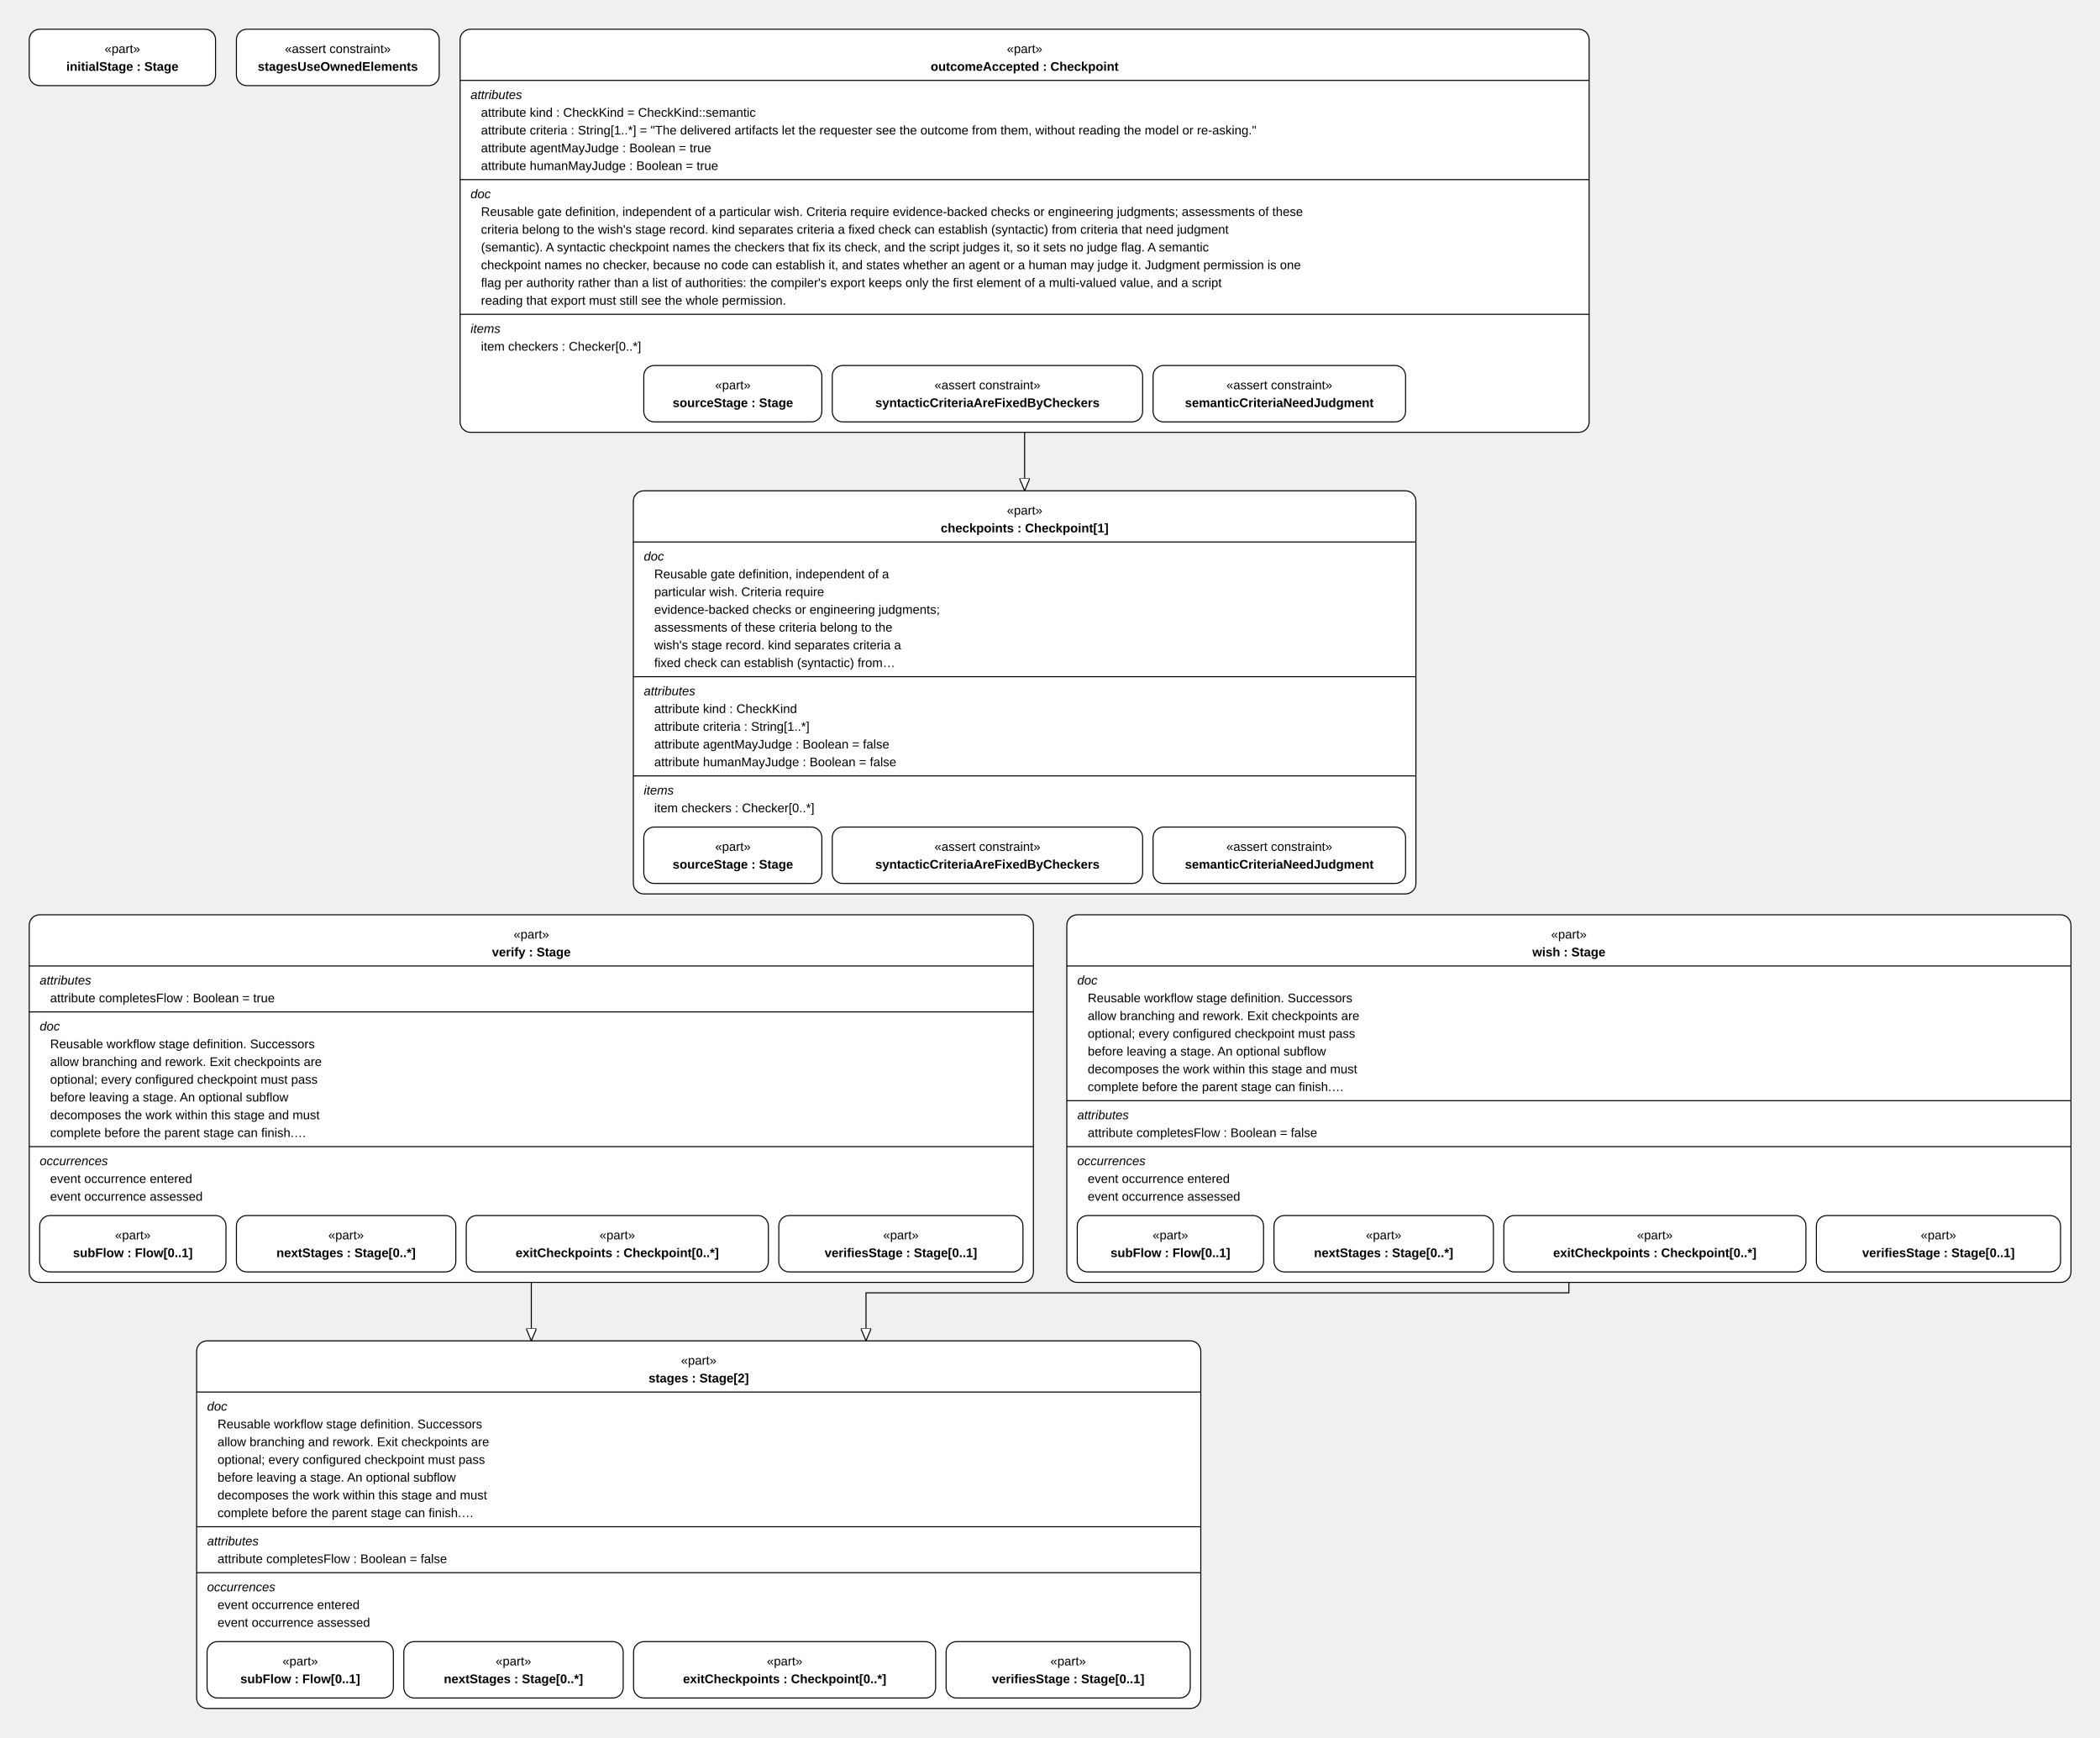
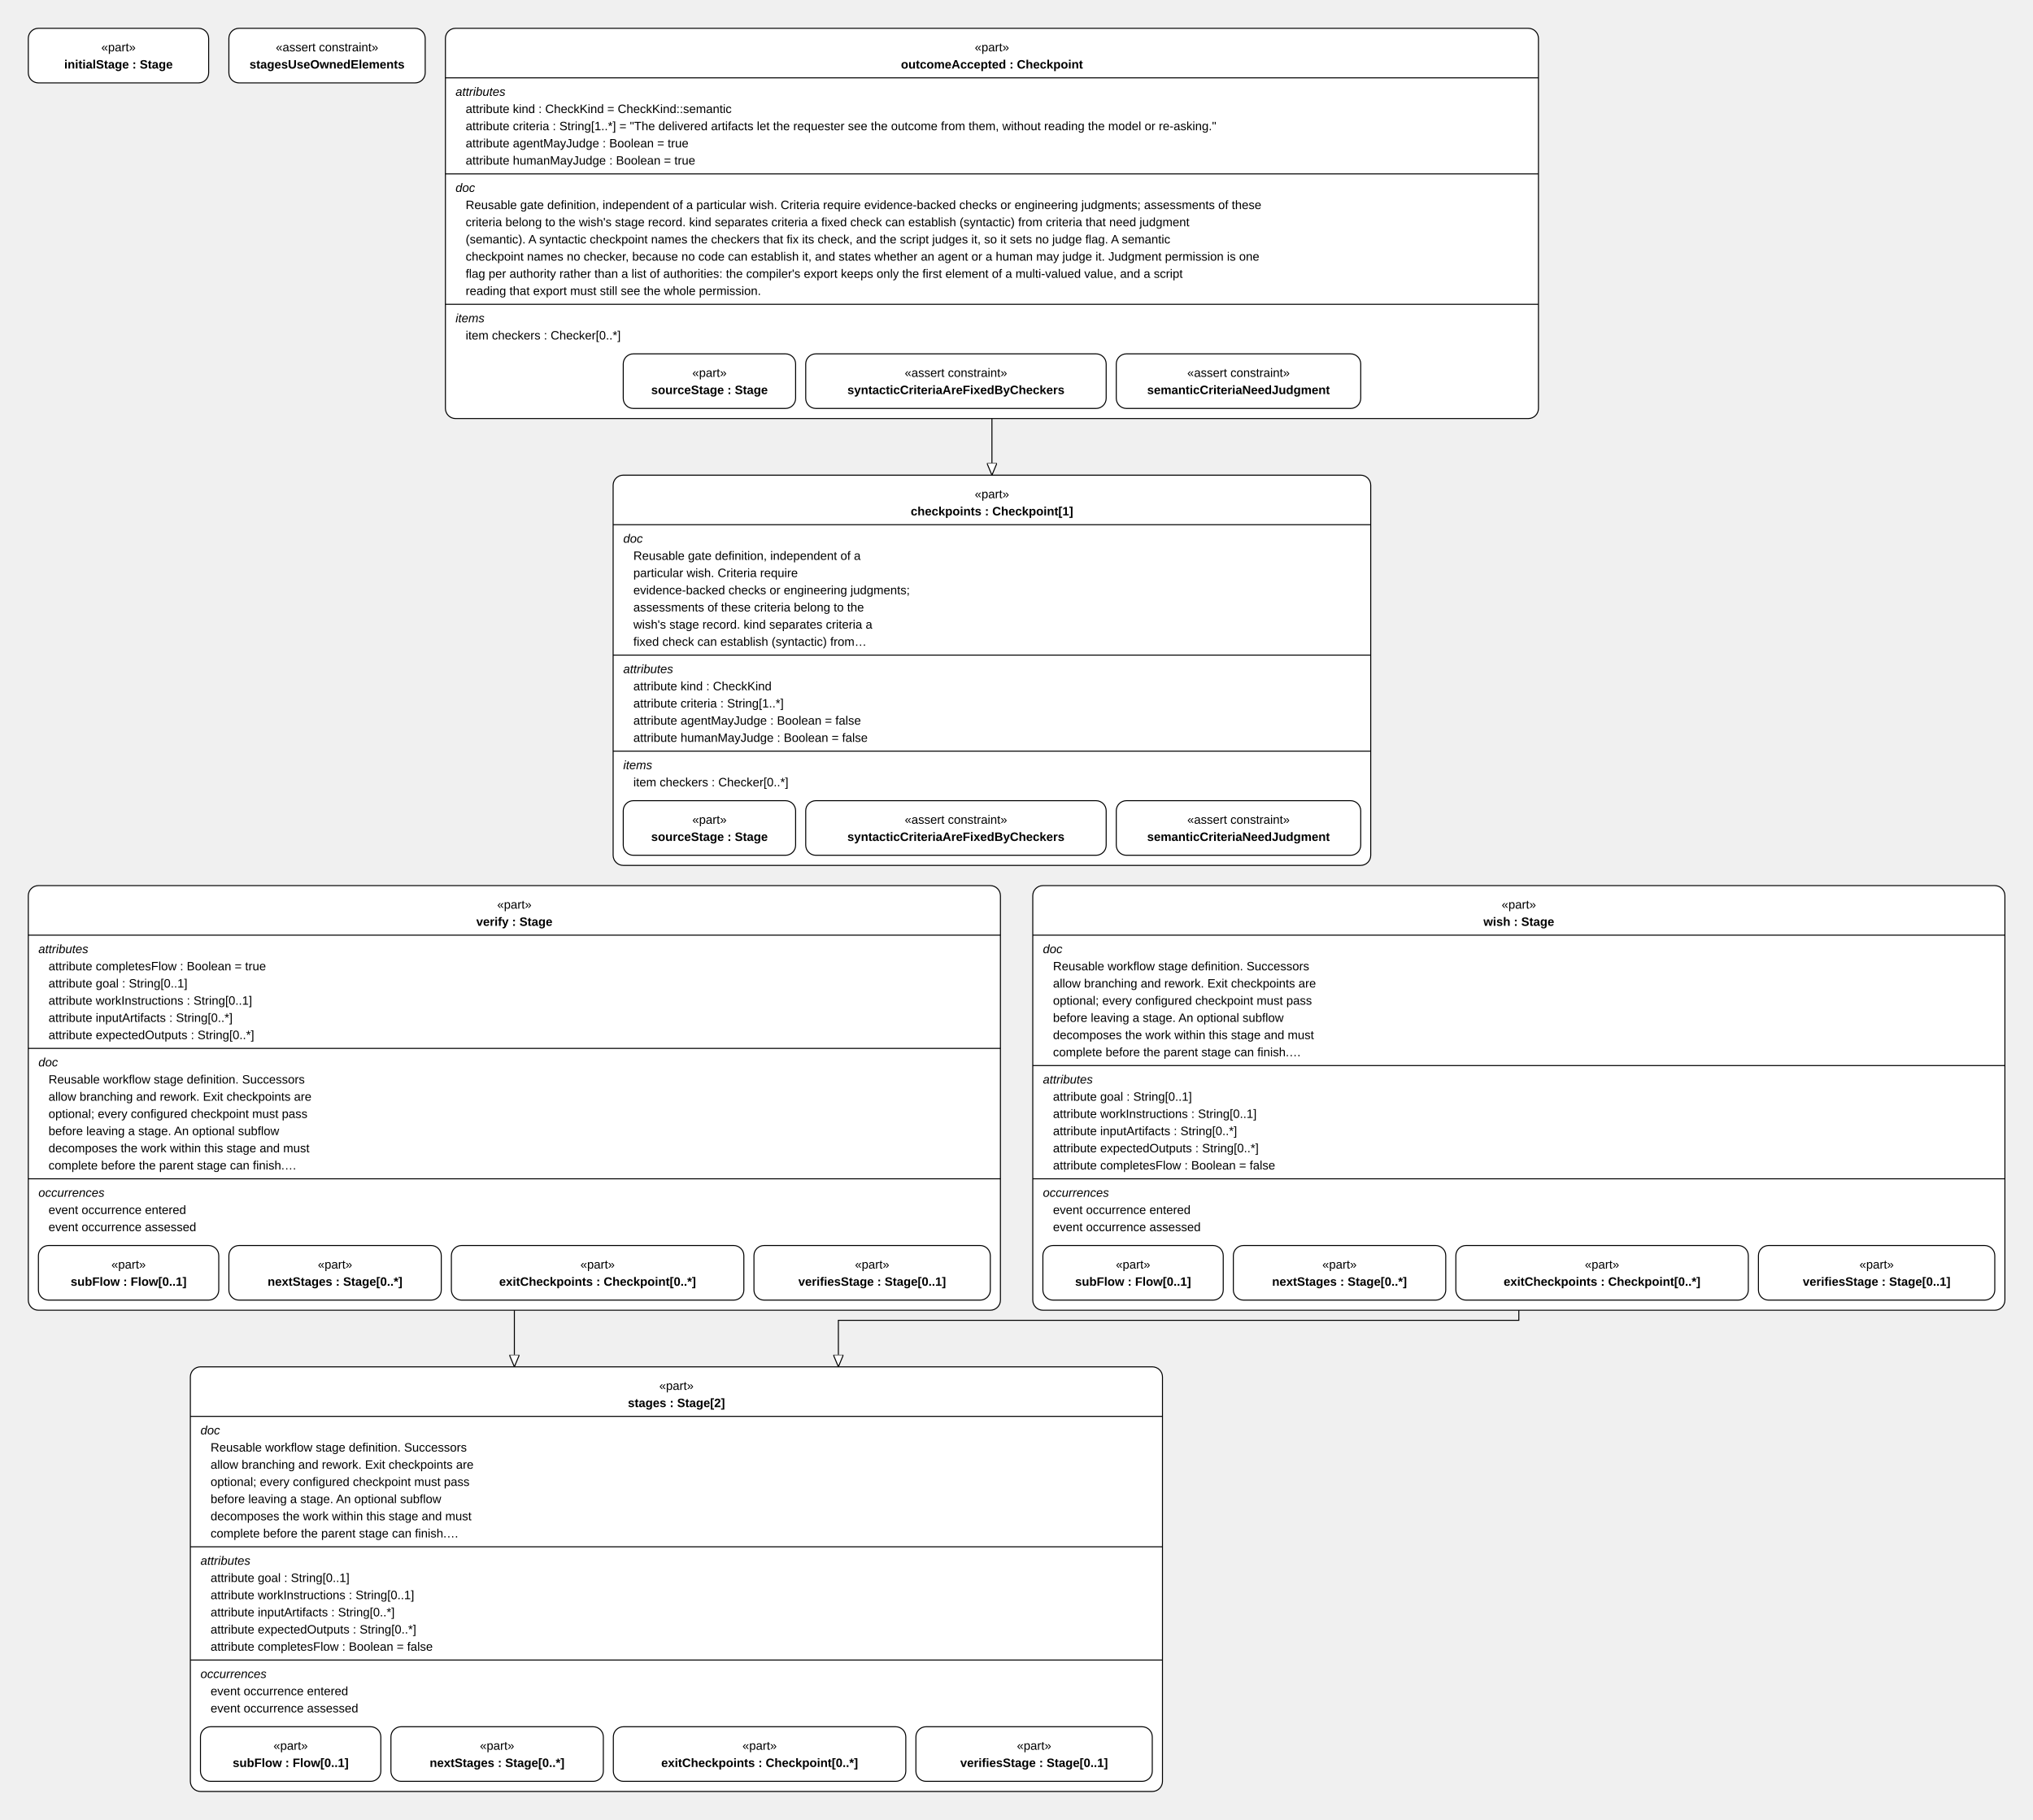
- <svg xmlns="http://www.w3.org/2000/svg" width="2011" height="1664" viewBox="0 0 2011 1664" font-family="Arial, Helvetica, sans-serif" font-size="12">
+ <svg xmlns="http://www.w3.org/2000/svg" width="2011" height="1800" viewBox="0 0 2011 1800" font-family="Arial, Helvetica, sans-serif" font-size="12">
  <style>
.box { fill: #ffffff; stroke: #000000; stroke-width: 1; }
.rule, .edge { stroke: #000000; stroke-width: 1; fill: none; }
.arrow { fill: #ffffff; stroke: #000000; stroke-width: 1; }
.diamond { fill: #000000; stroke: #000000; stroke-width: 1; }
.hollow { fill: #ffffff; stroke: #000000; stroke-width: 1; }
.tip { fill: none; stroke: #000000; stroke-width: 1; }
.initial { fill: #000000; }
.port { fill: #ffffff; stroke: #000000; stroke-width: 1; }
.guide { stroke: #000000; stroke-width: 1; opacity: 0.4; }
.dependency { stroke: #000000; stroke-width: 1; fill: none; stroke-dasharray: 6 4; }
.succession { stroke: #000000; stroke-width: 1; fill: none; stroke-dasharray: 4 3; }
.lifeline { stroke: #000000; stroke-width: 1; fill: none; stroke-dasharray: 3 4; }
.lane { fill: none; stroke: #000000; stroke-width: 1; }
.name { fill: #000000; font-weight: bold; }
.abstract { font-style: italic; }
.keyword, .feature { fill: #000000; }
.aside { fill: #000000; paint-order: stroke; stroke: #ffffff; stroke-width: 3; stroke-linejoin: round; }
.compartment { fill: #000000; font-style: italic; }
@media (prefers-color-scheme: dark) {
.box, .arrow, .hollow, .port { fill: #1e1e1e; stroke: #d4d4d4; }
.rule, .edge, .tip, .guide, .dependency, .succession, .lifeline, .lane { stroke: #d4d4d4; }
.diamond { fill: #d4d4d4; stroke: #d4d4d4; }
.initial, .name, .keyword, .feature, .compartment { fill: #d4d4d4; }
.aside { fill: #d4d4d4; stroke: #1e1e1e; }
}
</style>
  <defs>
    <marker id="specialization" viewBox="0 0 12 10" refX="12" refY="5" markerWidth="12" markerHeight="10" orient="auto">
      <path class="arrow" d="M0,0 L12,5 L0,10 z" />
    </marker>
    <marker id="composition" viewBox="0 0 16 10" refX="0" refY="5" markerWidth="16" markerHeight="10" orient="auto">
      <path class="diamond" d="M0,5 L8,0 L16,5 L8,10 z" />
    </marker>
    <marker id="subsetting" viewBox="0 0 12 10" refX="12" refY="5" markerWidth="12" markerHeight="10" orient="auto">
      <path class="hollow" d="M0,0 L12,5 L0,10 z" />
    </marker>
    <marker id="redefinition" viewBox="0 0 16 10" refX="16" refY="5" markerWidth="16" markerHeight="10" orient="auto">
      <path class="hollow" d="M4,0 L16,5 L4,10 z" />
      <path class="tip" d="M2,0 L2,10" />
    </marker>
    <marker id="reference" viewBox="0 0 16 10" refX="0" refY="5" markerWidth="16" markerHeight="10" orient="auto">
      <path class="hollow" d="M0,5 L8,0 L16,5 L8,10 z" />
    </marker>
    <marker id="transition" viewBox="0 0 10 8" refX="10" refY="4" markerWidth="10" markerHeight="8" orient="auto">
      <path class="tip" d="M0,0 L10,4 L0,8" />
    </marker>
    <marker id="flow" viewBox="0 0 10 9" refX="10" refY="4.5" markerWidth="10" markerHeight="9" orient="auto">
      <path class="diamond" d="M0,0 L10,4.5 L0,9 z" />
    </marker>
    <marker id="message" viewBox="0 0 10 9" refX="10" refY="4.5" markerWidth="10" markerHeight="9" orient="auto">
      <path class="tip" d="M0,0 L10,4.5 L0,9 L2.5,4.5 z" />
    </marker>
    <marker id="portion" viewBox="0 0 10 10" refX="0" refY="5" markerWidth="10" markerHeight="10" orient="auto">
      <circle class="diamond" cx="5" cy="5" r="4" />
    </marker>
  </defs>
-   <path class="edge" fill="none" d="M 1502.4 1228.0 L 1502.4 1238.0 L 829.3 1238.0 L 829.3 1284.0" marker-end="url(#subsetting)" />
-   <path class="edge" fill="none" d="M 508.8 1228.0 L 508.8 1284.0" marker-end="url(#subsetting)" />
+   <path class="edge" fill="none" d="M 1502.4 1296.0 L 1502.4 1306.0 L 829.3 1306.0 L 829.3 1352.0" marker-end="url(#subsetting)" />
+   <path class="edge" fill="none" d="M 508.8 1296.0 L 508.8 1352.0" marker-end="url(#subsetting)" />
  <path class="edge" fill="none" d="M 981.2 414.0 L 981.2 470.0" marker-end="url(#subsetting)" />
  <g>
-     <rect class="box" x="188.3" y="1284.0" width="961.6" height="352.0" rx="10" />
-     <text class="keyword" x="669.1" y="1306.8" text-anchor="middle">«part»</text>
-     <text class="name" x="669.1" y="1323.8" text-anchor="middle">stages : Stage[2]</text>
-     <line class="rule" x1="188.3" y1="1333.0" x2="1149.9" y2="1333.0" />
-     <text class="compartment" x="198.3" y="1350.8">doc</text>
-     <text class="feature" x="208.3" y="1367.8">Reusable workflow stage definition. Successors</text>
-     <text class="feature" x="208.3" y="1384.8">allow branching and rework. Exit checkpoints are</text>
-     <text class="feature" x="208.3" y="1401.8">optional; every configured checkpoint must pass</text>
-     <text class="feature" x="208.3" y="1418.8">before leaving a stage. An optional subflow</text>
-     <text class="feature" x="208.3" y="1435.8">decomposes the work within this stage and must</text>
-     <text class="feature" x="208.3" y="1452.8">complete before the parent stage can finish.…</text>
-     <line class="rule" x1="188.3" y1="1462.0" x2="1149.9" y2="1462.0" />
-     <text class="compartment" x="198.3" y="1479.8">attributes</text>
-     <text class="feature" x="208.3" y="1496.8">attribute completesFlow : Boolean = false</text>
-     <line class="rule" x1="188.3" y1="1506.0" x2="1149.9" y2="1506.0" />
-     <text class="compartment" x="198.3" y="1523.8">occurrences</text>
-     <text class="feature" x="208.3" y="1540.8">event occurrence entered</text>
-     <text class="feature" x="208.3" y="1557.8">event occurrence assessed</text>
-   </g>
-   <g>
-     <rect class="box" x="198.3" y="1572.0" width="178.4" height="54.0" rx="10" />
-     <text class="keyword" x="287.5" y="1594.8" text-anchor="middle">«part»</text>
-     <text class="name" x="287.5" y="1611.8" text-anchor="middle">subFlow : Flow[0..1]</text>
-   </g>
-   <g>
-     <rect class="box" x="386.7" y="1572.0" width="210.1" height="54.0" rx="10" />
-     <text class="keyword" x="491.7" y="1594.8" text-anchor="middle">«part»</text>
-     <text class="name" x="491.7" y="1611.8" text-anchor="middle">nextStages : Stage[0..*]</text>
-   </g>
-   <g>
-     <rect class="box" x="606.7" y="1572.0" width="289.3" height="54.0" rx="10" />
-     <text class="keyword" x="751.4" y="1594.8" text-anchor="middle">«part»</text>
-     <text class="name" x="751.4" y="1611.8" text-anchor="middle">exitCheckpoints : Checkpoint[0..*]</text>
-   </g>
-   <g>
-     <rect class="box" x="906.0" y="1572.0" width="233.8" height="54.0" rx="10" />
-     <text class="keyword" x="1022.9" y="1594.8" text-anchor="middle">«part»</text>
-     <text class="name" x="1022.9" y="1611.8" text-anchor="middle">verifiesStage : Stage[0..1]</text>
+     <rect class="box" x="188.3" y="1352.0" width="961.6" height="420.0" rx="10" />
+     <text class="keyword" x="669.1" y="1374.8" text-anchor="middle">«part»</text>
+     <text class="name" x="669.1" y="1391.8" text-anchor="middle">stages : Stage[2]</text>
+     <line class="rule" x1="188.3" y1="1401.0" x2="1149.9" y2="1401.0" />
+     <text class="compartment" x="198.3" y="1418.8">doc</text>
+     <text class="feature" x="208.3" y="1435.8">Reusable workflow stage definition. Successors</text>
+     <text class="feature" x="208.3" y="1452.8">allow branching and rework. Exit checkpoints are</text>
+     <text class="feature" x="208.3" y="1469.8">optional; every configured checkpoint must pass</text>
+     <text class="feature" x="208.3" y="1486.8">before leaving a stage. An optional subflow</text>
+     <text class="feature" x="208.3" y="1503.8">decomposes the work within this stage and must</text>
+     <text class="feature" x="208.3" y="1520.8">complete before the parent stage can finish.…</text>
+     <line class="rule" x1="188.3" y1="1530.0" x2="1149.9" y2="1530.0" />
+     <text class="compartment" x="198.3" y="1547.8">attributes</text>
+     <text class="feature" x="208.3" y="1564.8">attribute goal : String[0..1]</text>
+     <text class="feature" x="208.3" y="1581.8">attribute workInstructions : String[0..1]</text>
+     <text class="feature" x="208.3" y="1598.8">attribute inputArtifacts : String[0..*]</text>
+     <text class="feature" x="208.3" y="1615.8">attribute expectedOutputs : String[0..*]</text>
+     <text class="feature" x="208.3" y="1632.8">attribute completesFlow : Boolean = false</text>
+     <line class="rule" x1="188.3" y1="1642.0" x2="1149.9" y2="1642.0" />
+     <text class="compartment" x="198.3" y="1659.8">occurrences</text>
+     <text class="feature" x="208.3" y="1676.8">event occurrence entered</text>
+     <text class="feature" x="208.3" y="1693.8">event occurrence assessed</text>
+   </g>
+   <g>
+     <rect class="box" x="198.3" y="1708.0" width="178.4" height="54.0" rx="10" />
+     <text class="keyword" x="287.5" y="1730.8" text-anchor="middle">«part»</text>
+     <text class="name" x="287.5" y="1747.8" text-anchor="middle">subFlow : Flow[0..1]</text>
+   </g>
+   <g>
+     <rect class="box" x="386.7" y="1708.0" width="210.1" height="54.0" rx="10" />
+     <text class="keyword" x="491.7" y="1730.8" text-anchor="middle">«part»</text>
+     <text class="name" x="491.7" y="1747.8" text-anchor="middle">nextStages : Stage[0..*]</text>
+   </g>
+   <g>
+     <rect class="box" x="606.7" y="1708.0" width="289.3" height="54.0" rx="10" />
+     <text class="keyword" x="751.4" y="1730.8" text-anchor="middle">«part»</text>
+     <text class="name" x="751.4" y="1747.8" text-anchor="middle">exitCheckpoints : Checkpoint[0..*]</text>
+   </g>
+   <g>
+     <rect class="box" x="906.0" y="1708.0" width="233.8" height="54.0" rx="10" />
+     <text class="keyword" x="1022.9" y="1730.8" text-anchor="middle">«part»</text>
+     <text class="name" x="1022.9" y="1747.8" text-anchor="middle">verifiesStage : Stage[0..1]</text>
  </g>
  <g>
    <rect class="box" x="606.5" y="470.0" width="749.4" height="386.0" rx="10" />
    <text class="keyword" x="981.2" y="492.8" text-anchor="middle">«part»</text>
    <text class="name" x="981.2" y="509.8" text-anchor="middle">checkpoints : Checkpoint[1]</text>
    <line class="rule" x1="606.5" y1="519.0" x2="1356.0" y2="519.0" />
    <text class="compartment" x="616.5" y="536.8">doc</text>
    <text class="feature" x="626.5" y="553.8">Reusable gate definition, independent of a</text>
    <text class="feature" x="626.5" y="570.8">particular wish. Criteria require</text>
    <text class="feature" x="626.5" y="587.8">evidence-backed checks or engineering judgments;</text>
    <text class="feature" x="626.5" y="604.8">assessments of these criteria belong to the</text>
    <text class="feature" x="626.5" y="621.8">wish's stage record. kind separates criteria a</text>
    <text class="feature" x="626.5" y="638.8">fixed check can establish (syntactic) from…</text>
    <line class="rule" x1="606.5" y1="648.0" x2="1356.0" y2="648.0" />
    <text class="compartment" x="616.5" y="665.8">attributes</text>
    <text class="feature" x="626.5" y="682.8">attribute kind : CheckKind</text>
    <text class="feature" x="626.5" y="699.8">attribute criteria : String[1..*]</text>
    <text class="feature" x="626.5" y="716.8">attribute agentMayJudge : Boolean = false</text>
    <text class="feature" x="626.5" y="733.8">attribute humanMayJudge : Boolean = false</text>
    <line class="rule" x1="606.5" y1="743.0" x2="1356.0" y2="743.0" />
    <text class="compartment" x="616.5" y="760.8">items</text>
    <text class="feature" x="626.5" y="777.8">item checkers : Checker[0..*]</text>
  </g>
  <g>
    <rect class="box" x="616.5" y="792.0" width="170.5" height="54.0" rx="10" />
    <text class="keyword" x="701.8" y="814.8" text-anchor="middle">«part»</text>
    <text class="name" x="701.8" y="831.8" text-anchor="middle">sourceStage : Stage</text>
  </g>
  <g>
    <rect class="box" x="797.0" y="792.0" width="297.2" height="54.0" rx="10" />
    <text class="keyword" x="945.6" y="814.8" text-anchor="middle">«assert constraint»</text>
    <text class="name" x="945.6" y="831.8" text-anchor="middle">syntacticCriteriaAreFixedByCheckers</text>
  </g>
  <g>
    <rect class="box" x="1104.2" y="792.0" width="241.8" height="54.0" rx="10" />
    <text class="keyword" x="1225.1" y="814.8" text-anchor="middle">«assert constraint»</text>
    <text class="name" x="1225.1" y="831.8" text-anchor="middle">semanticCriteriaNeedJudgment</text>
  </g>
  <g>
    <rect class="box" x="28.0" y="28.0" width="178.4" height="54.0" rx="10" />
    <text class="keyword" x="117.2" y="50.8" text-anchor="middle">«part»</text>
    <text class="name" x="117.2" y="67.8" text-anchor="middle">initialStage : Stage</text>
  </g>
  <g>
-     <rect class="box" x="1021.6" y="876.0" width="961.6" height="352.0" rx="10" />
+     <rect class="box" x="1021.6" y="876.0" width="961.6" height="420.0" rx="10" />
    <text class="keyword" x="1502.4" y="898.8" text-anchor="middle">«part»</text>
    <text class="name" x="1502.4" y="915.8" text-anchor="middle">wish : Stage</text>
    <line class="rule" x1="1021.6" y1="925.0" x2="1983.2" y2="925.0" />
    <text class="compartment" x="1031.6" y="942.8">doc</text>
    <text class="feature" x="1041.6" y="959.8">Reusable workflow stage definition. Successors</text>
    <text class="feature" x="1041.6" y="976.8">allow branching and rework. Exit checkpoints are</text>
    <text class="feature" x="1041.6" y="993.8">optional; every configured checkpoint must pass</text>
    <text class="feature" x="1041.6" y="1010.8">before leaving a stage. An optional subflow</text>
    <text class="feature" x="1041.6" y="1027.8">decomposes the work within this stage and must</text>
    <text class="feature" x="1041.6" y="1044.8">complete before the parent stage can finish.…</text>
    <line class="rule" x1="1021.6" y1="1054.0" x2="1983.2" y2="1054.0" />
    <text class="compartment" x="1031.6" y="1071.8">attributes</text>
-     <text class="feature" x="1041.6" y="1088.8">attribute completesFlow : Boolean = false</text>
-     <line class="rule" x1="1021.6" y1="1098.0" x2="1983.2" y2="1098.0" />
-     <text class="compartment" x="1031.6" y="1115.8">occurrences</text>
-     <text class="feature" x="1041.6" y="1132.8">event occurrence entered</text>
-     <text class="feature" x="1041.6" y="1149.8">event occurrence assessed</text>
-   </g>
-   <g>
-     <rect class="box" x="1031.6" y="1164.0" width="178.4" height="54.0" rx="10" />
-     <text class="keyword" x="1120.8" y="1186.8" text-anchor="middle">«part»</text>
-     <text class="name" x="1120.8" y="1203.8" text-anchor="middle">subFlow : Flow[0..1]</text>
-   </g>
-   <g>
-     <rect class="box" x="1220.0" y="1164.0" width="210.1" height="54.0" rx="10" />
-     <text class="keyword" x="1325.0" y="1186.8" text-anchor="middle">«part»</text>
-     <text class="name" x="1325.0" y="1203.8" text-anchor="middle">nextStages : Stage[0..*]</text>
-   </g>
-   <g>
-     <rect class="box" x="1440.1" y="1164.0" width="289.3" height="54.0" rx="10" />
-     <text class="keyword" x="1584.7" y="1186.8" text-anchor="middle">«part»</text>
-     <text class="name" x="1584.7" y="1203.8" text-anchor="middle">exitCheckpoints : Checkpoint[0..*]</text>
-   </g>
-   <g>
-     <rect class="box" x="1739.4" y="1164.0" width="233.8" height="54.0" rx="10" />
-     <text class="keyword" x="1856.3" y="1186.8" text-anchor="middle">«part»</text>
-     <text class="name" x="1856.3" y="1203.8" text-anchor="middle">verifiesStage : Stage[0..1]</text>
-   </g>
-   <g>
-     <rect class="box" x="28.0" y="876.0" width="961.6" height="352.0" rx="10" />
+     <text class="feature" x="1041.6" y="1088.8">attribute goal : String[0..1]</text>
+     <text class="feature" x="1041.6" y="1105.8">attribute workInstructions : String[0..1]</text>
+     <text class="feature" x="1041.6" y="1122.8">attribute inputArtifacts : String[0..*]</text>
+     <text class="feature" x="1041.6" y="1139.8">attribute expectedOutputs : String[0..*]</text>
+     <text class="feature" x="1041.6" y="1156.8">attribute completesFlow : Boolean = false</text>
+     <line class="rule" x1="1021.6" y1="1166.0" x2="1983.2" y2="1166.0" />
+     <text class="compartment" x="1031.6" y="1183.8">occurrences</text>
+     <text class="feature" x="1041.6" y="1200.8">event occurrence entered</text>
+     <text class="feature" x="1041.6" y="1217.8">event occurrence assessed</text>
+   </g>
+   <g>
+     <rect class="box" x="1031.6" y="1232.0" width="178.4" height="54.0" rx="10" />
+     <text class="keyword" x="1120.8" y="1254.8" text-anchor="middle">«part»</text>
+     <text class="name" x="1120.8" y="1271.8" text-anchor="middle">subFlow : Flow[0..1]</text>
+   </g>
+   <g>
+     <rect class="box" x="1220.0" y="1232.0" width="210.1" height="54.0" rx="10" />
+     <text class="keyword" x="1325.0" y="1254.8" text-anchor="middle">«part»</text>
+     <text class="name" x="1325.0" y="1271.8" text-anchor="middle">nextStages : Stage[0..*]</text>
+   </g>
+   <g>
+     <rect class="box" x="1440.1" y="1232.0" width="289.3" height="54.0" rx="10" />
+     <text class="keyword" x="1584.7" y="1254.8" text-anchor="middle">«part»</text>
+     <text class="name" x="1584.7" y="1271.8" text-anchor="middle">exitCheckpoints : Checkpoint[0..*]</text>
+   </g>
+   <g>
+     <rect class="box" x="1739.4" y="1232.0" width="233.8" height="54.0" rx="10" />
+     <text class="keyword" x="1856.3" y="1254.8" text-anchor="middle">«part»</text>
+     <text class="name" x="1856.3" y="1271.8" text-anchor="middle">verifiesStage : Stage[0..1]</text>
+   </g>
+   <g>
+     <rect class="box" x="28.0" y="876.0" width="961.6" height="420.0" rx="10" />
    <text class="keyword" x="508.8" y="898.8" text-anchor="middle">«part»</text>
    <text class="name" x="508.8" y="915.8" text-anchor="middle">verify : Stage</text>
    <line class="rule" x1="28.0" y1="925.0" x2="989.6" y2="925.0" />
    <text class="compartment" x="38.0" y="942.8">attributes</text>
    <text class="feature" x="48.0" y="959.8">attribute completesFlow : Boolean = true</text>
-     <line class="rule" x1="28.0" y1="969.0" x2="989.6" y2="969.0" />
-     <text class="compartment" x="38.0" y="986.8">doc</text>
-     <text class="feature" x="48.0" y="1003.8">Reusable workflow stage definition. Successors</text>
-     <text class="feature" x="48.0" y="1020.8">allow branching and rework. Exit checkpoints are</text>
-     <text class="feature" x="48.0" y="1037.8">optional; every configured checkpoint must pass</text>
-     <text class="feature" x="48.0" y="1054.8">before leaving a stage. An optional subflow</text>
-     <text class="feature" x="48.0" y="1071.8">decomposes the work within this stage and must</text>
-     <text class="feature" x="48.0" y="1088.8">complete before the parent stage can finish.…</text>
-     <line class="rule" x1="28.0" y1="1098.0" x2="989.6" y2="1098.0" />
-     <text class="compartment" x="38.0" y="1115.8">occurrences</text>
-     <text class="feature" x="48.0" y="1132.8">event occurrence entered</text>
-     <text class="feature" x="48.0" y="1149.8">event occurrence assessed</text>
-   </g>
-   <g>
-     <rect class="box" x="38.0" y="1164.0" width="178.4" height="54.0" rx="10" />
-     <text class="keyword" x="127.2" y="1186.8" text-anchor="middle">«part»</text>
-     <text class="name" x="127.2" y="1203.8" text-anchor="middle">subFlow : Flow[0..1]</text>
-   </g>
-   <g>
-     <rect class="box" x="226.4" y="1164.0" width="210.1" height="54.0" rx="10" />
-     <text class="keyword" x="331.4" y="1186.8" text-anchor="middle">«part»</text>
-     <text class="name" x="331.4" y="1203.8" text-anchor="middle">nextStages : Stage[0..*]</text>
-   </g>
-   <g>
-     <rect class="box" x="446.5" y="1164.0" width="289.3" height="54.0" rx="10" />
-     <text class="keyword" x="591.1" y="1186.8" text-anchor="middle">«part»</text>
-     <text class="name" x="591.1" y="1203.8" text-anchor="middle">exitCheckpoints : Checkpoint[0..*]</text>
-   </g>
-   <g>
-     <rect class="box" x="745.8" y="1164.0" width="233.8" height="54.0" rx="10" />
-     <text class="keyword" x="862.7" y="1186.8" text-anchor="middle">«part»</text>
-     <text class="name" x="862.7" y="1203.8" text-anchor="middle">verifiesStage : Stage[0..1]</text>
+     <text class="feature" x="48.0" y="976.8">attribute goal : String[0..1]</text>
+     <text class="feature" x="48.0" y="993.8">attribute workInstructions : String[0..1]</text>
+     <text class="feature" x="48.0" y="1010.8">attribute inputArtifacts : String[0..*]</text>
+     <text class="feature" x="48.0" y="1027.8">attribute expectedOutputs : String[0..*]</text>
+     <line class="rule" x1="28.0" y1="1037.0" x2="989.6" y2="1037.0" />
+     <text class="compartment" x="38.0" y="1054.8">doc</text>
+     <text class="feature" x="48.0" y="1071.8">Reusable workflow stage definition. Successors</text>
+     <text class="feature" x="48.0" y="1088.8">allow branching and rework. Exit checkpoints are</text>
+     <text class="feature" x="48.0" y="1105.8">optional; every configured checkpoint must pass</text>
+     <text class="feature" x="48.0" y="1122.8">before leaving a stage. An optional subflow</text>
+     <text class="feature" x="48.0" y="1139.8">decomposes the work within this stage and must</text>
+     <text class="feature" x="48.0" y="1156.8">complete before the parent stage can finish.…</text>
+     <line class="rule" x1="28.0" y1="1166.0" x2="989.6" y2="1166.0" />
+     <text class="compartment" x="38.0" y="1183.8">occurrences</text>
+     <text class="feature" x="48.0" y="1200.8">event occurrence entered</text>
+     <text class="feature" x="48.0" y="1217.8">event occurrence assessed</text>
+   </g>
+   <g>
+     <rect class="box" x="38.0" y="1232.0" width="178.4" height="54.0" rx="10" />
+     <text class="keyword" x="127.2" y="1254.8" text-anchor="middle">«part»</text>
+     <text class="name" x="127.2" y="1271.8" text-anchor="middle">subFlow : Flow[0..1]</text>
+   </g>
+   <g>
+     <rect class="box" x="226.4" y="1232.0" width="210.1" height="54.0" rx="10" />
+     <text class="keyword" x="331.4" y="1254.8" text-anchor="middle">«part»</text>
+     <text class="name" x="331.4" y="1271.8" text-anchor="middle">nextStages : Stage[0..*]</text>
+   </g>
+   <g>
+     <rect class="box" x="446.5" y="1232.0" width="289.3" height="54.0" rx="10" />
+     <text class="keyword" x="591.1" y="1254.8" text-anchor="middle">«part»</text>
+     <text class="name" x="591.1" y="1271.8" text-anchor="middle">exitCheckpoints : Checkpoint[0..*]</text>
+   </g>
+   <g>
+     <rect class="box" x="745.8" y="1232.0" width="233.8" height="54.0" rx="10" />
+     <text class="keyword" x="862.7" y="1254.8" text-anchor="middle">«part»</text>
+     <text class="name" x="862.7" y="1271.8" text-anchor="middle">verifiesStage : Stage[0..1]</text>
  </g>
  <g>
    <rect class="box" x="440.6" y="28.0" width="1081.2" height="386.0" rx="10" />
    <text class="keyword" x="981.2" y="50.8" text-anchor="middle">«part»</text>
    <text class="name" x="981.2" y="67.8" text-anchor="middle">outcomeAccepted : Checkpoint</text>
    <line class="rule" x1="440.6" y1="77.0" x2="1521.8" y2="77.0" />
    <text class="compartment" x="450.6" y="94.8">attributes</text>
    <text class="feature" x="460.6" y="111.8">attribute kind : CheckKind = CheckKind::semantic</text>
    <text class="feature" x="460.6" y="128.8">attribute criteria : String[1..*] = "The delivered artifacts let the requester see the outcome from them, without reading the model or re-asking."</text>
    <text class="feature" x="460.6" y="145.8">attribute agentMayJudge : Boolean = true</text>
    <text class="feature" x="460.6" y="162.8">attribute humanMayJudge : Boolean = true</text>
    <line class="rule" x1="440.6" y1="172.0" x2="1521.8" y2="172.0" />
    <text class="compartment" x="450.6" y="189.8">doc</text>
    <text class="feature" x="460.6" y="206.8">Reusable gate definition, independent of a particular wish. Criteria require evidence-backed checks or engineering judgments; assessments of these</text>
    <text class="feature" x="460.6" y="223.8">criteria belong to the wish's stage record. kind separates criteria a fixed check can establish (syntactic) from criteria that need judgment</text>
    <text class="feature" x="460.6" y="240.8">(semantic). A syntactic checkpoint names the checkers that fix its check, and the script judges it, so it sets no judge flag. A semantic</text>
    <text class="feature" x="460.6" y="257.8">checkpoint names no checker, because no code can establish it, and states whether an agent or a human may judge it. Judgment permission is one</text>
    <text class="feature" x="460.6" y="274.8">flag per authority rather than a list of authorities: the compiler's export keeps only the first element of a multi-valued value, and a script</text>
    <text class="feature" x="460.6" y="291.8">reading that export must still see the whole permission.</text>
    <line class="rule" x1="440.6" y1="301.0" x2="1521.8" y2="301.0" />
    <text class="compartment" x="450.6" y="318.8">items</text>
    <text class="feature" x="460.6" y="335.8">item checkers : Checker[0..*]</text>
  </g>
  <g>
    <rect class="box" x="616.5" y="350.0" width="170.5" height="54.0" rx="10" />
    <text class="keyword" x="701.8" y="372.8" text-anchor="middle">«part»</text>
    <text class="name" x="701.8" y="389.8" text-anchor="middle">sourceStage : Stage</text>
  </g>
  <g>
    <rect class="box" x="797.0" y="350.0" width="297.2" height="54.0" rx="10" />
    <text class="keyword" x="945.6" y="372.8" text-anchor="middle">«assert constraint»</text>
    <text class="name" x="945.6" y="389.8" text-anchor="middle">syntacticCriteriaAreFixedByCheckers</text>
  </g>
  <g>
    <rect class="box" x="1104.2" y="350.0" width="241.8" height="54.0" rx="10" />
    <text class="keyword" x="1225.1" y="372.8" text-anchor="middle">«assert constraint»</text>
    <text class="name" x="1225.1" y="389.8" text-anchor="middle">semanticCriteriaNeedJudgment</text>
  </g>
  <g>
    <rect class="box" x="226.4" y="28.0" width="194.2" height="54.0" rx="10" />
    <text class="keyword" x="323.5" y="50.8" text-anchor="middle">«assert constraint»</text>
    <text class="name" x="323.5" y="67.8" text-anchor="middle">stagesUseOwnedElements</text>
  </g>
</svg>
